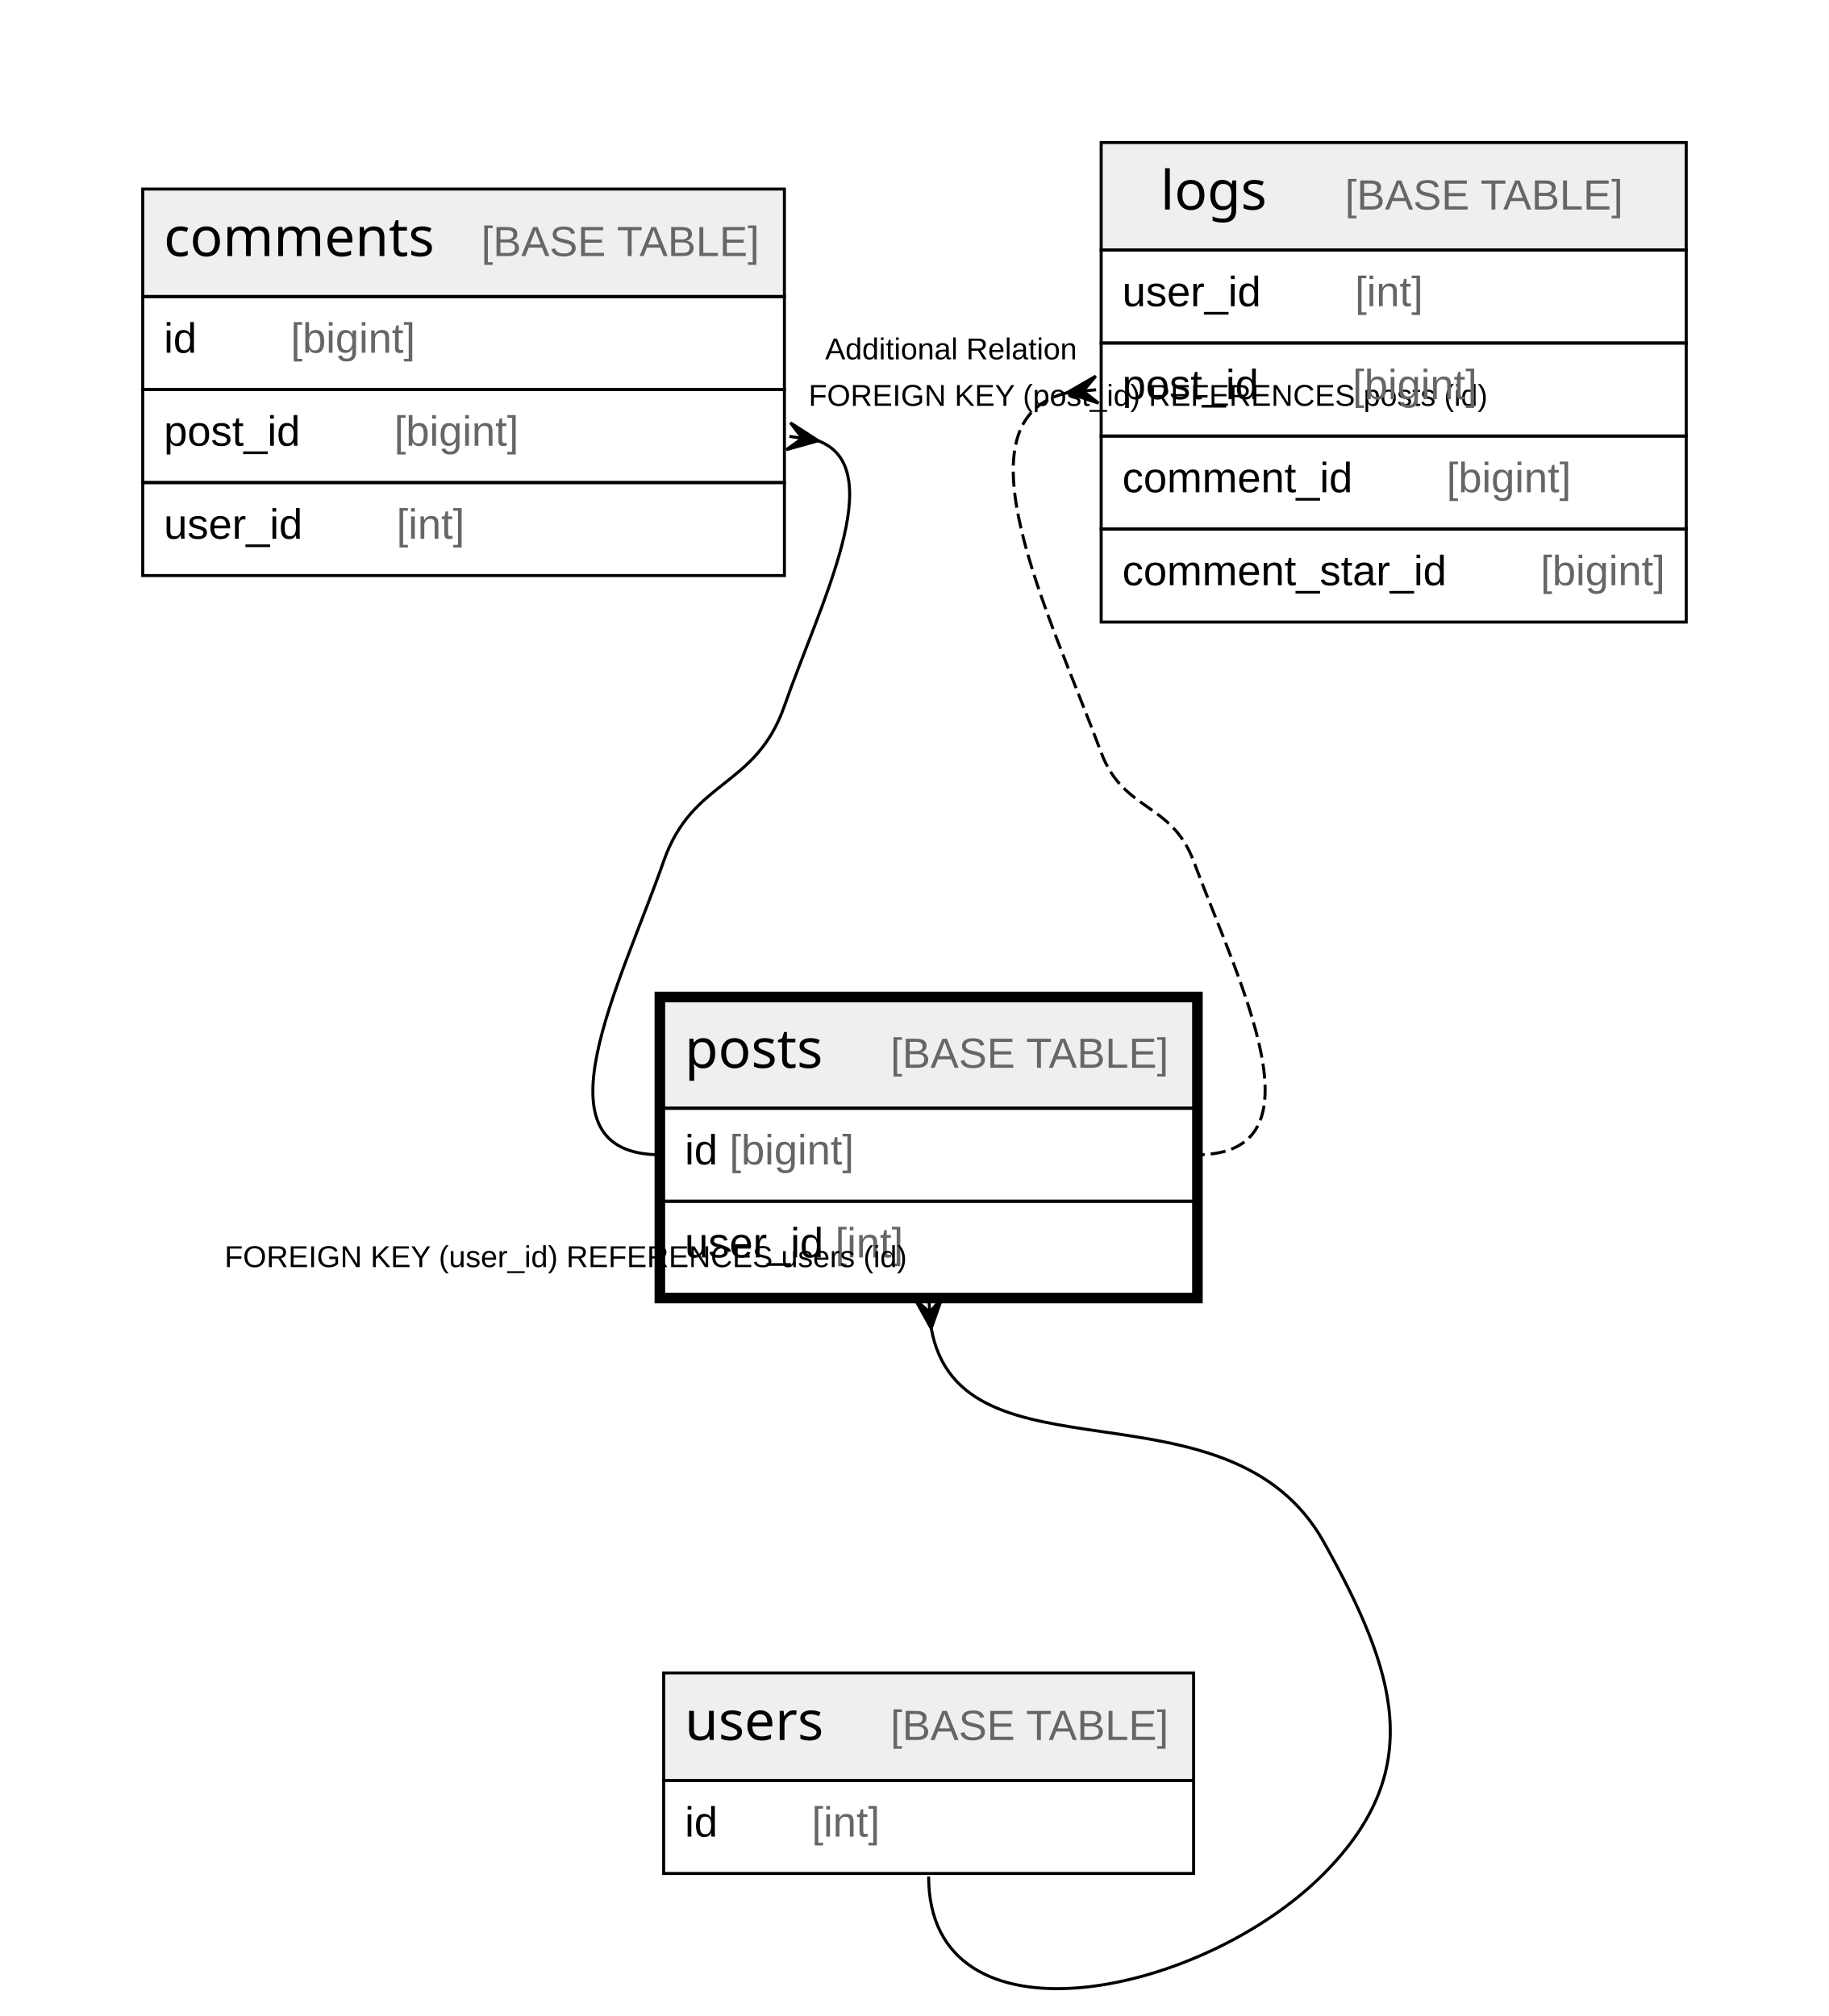
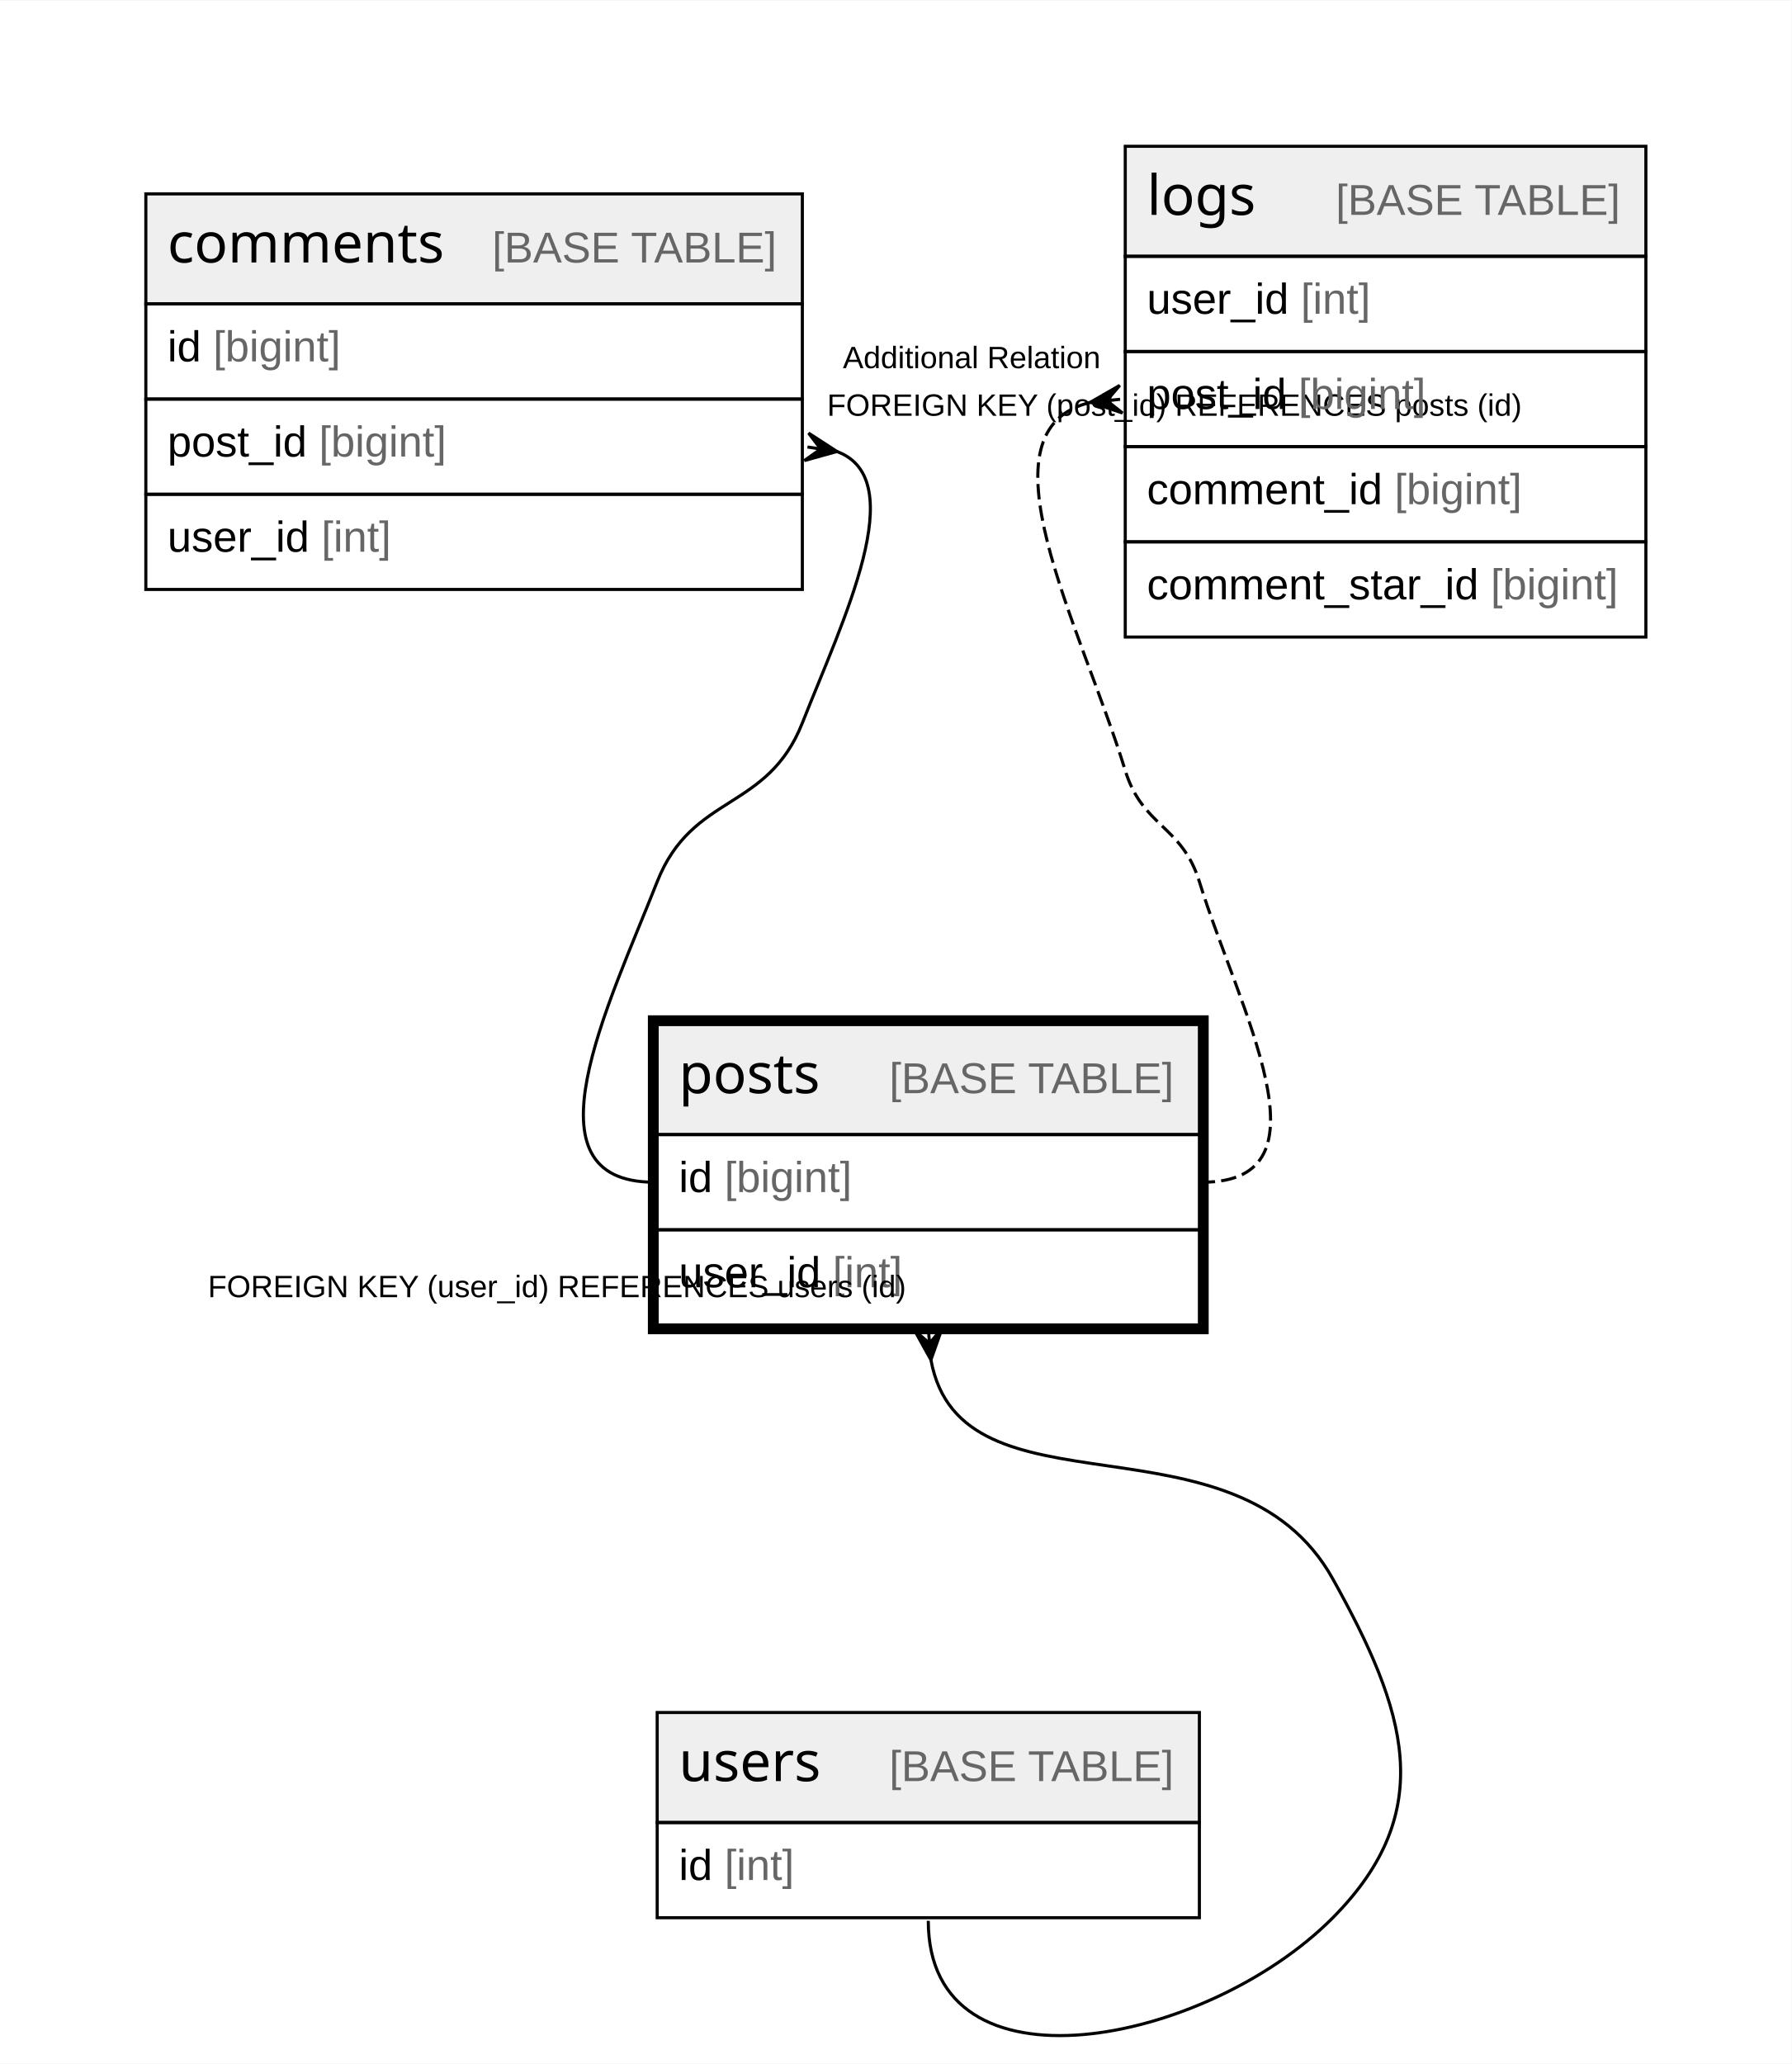
- <svg xmlns="http://www.w3.org/2000/svg" width="606pt" height="668pt" viewBox="0.00 0.00 605.51 667.60">
+ <svg xmlns="http://www.w3.org/2000/svg" width="580pt" height="668pt" viewBox="0.00 0.00 579.89 667.60">
  <g id="graph0" class="graph" transform="scale(1 1) rotate(0) translate(4 663.6)">
-     <polygon fill="white" stroke="none" points="-4,4 -4,-663.6 601.51,-663.6 601.51,4 -4,4" />
+     <polygon fill="white" stroke="none" points="-4,4 -4,-663.6 575.89,-663.6 575.89,4 -4,4" />
    <g id="node1" class="node">
-       <polygon fill="#efefef" stroke="none" points="215.69,-296.6 215.69,-332.2 391.19,-332.2 391.19,-296.6 215.69,-296.6" />
-       <polygon fill="none" stroke="black" points="215.69,-296.6 215.69,-332.2 391.19,-332.2 391.19,-296.6 215.69,-296.6" />
-       <text text-anchor="start" x="222.69" y="-310" font-family="Arial Bold" font-size="18.00">posts</text>
-       <text text-anchor="start" x="259.7" y="-310" font-family="Arial" font-size="14.00">    </text>
-       <text text-anchor="start" x="290.82" y="-310" font-family="Arial" font-size="14.00" fill="#666666">[BASE TABLE]</text>
-       <polygon fill="none" stroke="black" points="215.69,-265.8 215.69,-296.6 391.19,-296.6 391.19,-265.8 215.69,-265.8" />
-       <text text-anchor="start" x="222.69" y="-278" font-family="Arial" font-size="14.00">id </text>
-       <text text-anchor="start" x="237.47" y="-278" font-family="Arial" font-size="14.00" fill="#666666">[bigint]</text>
-       <polygon fill="none" stroke="black" points="215.69,-235 215.69,-265.8 391.19,-265.8 391.19,-235 215.69,-235" />
-       <text text-anchor="start" x="222.69" y="-247.2" font-family="Arial" font-size="14.00">user_id </text>
-       <text text-anchor="start" x="272.49" y="-247.2" font-family="Arial" font-size="14.00" fill="#666666">[int]</text>
-       <polygon fill="none" stroke="black" stroke-width="3" points="214.19,-233.5 214.19,-333.7 392.69,-333.7 392.69,-233.5 214.19,-233.5" />
+       <polygon fill="#efefef" stroke="none" points="208.69,-296.6 208.69,-332.2 384.19,-332.2 384.19,-296.6 208.69,-296.6" />
+       <polygon fill="none" stroke="black" points="208.69,-296.6 208.69,-332.2 384.19,-332.2 384.19,-296.6 208.69,-296.6" />
+       <text text-anchor="start" x="215.69" y="-310" font-family="Arial Bold" font-size="18.00">posts</text>
+       <text text-anchor="start" x="252.7" y="-310" font-family="Arial" font-size="14.00">    </text>
+       <text text-anchor="start" x="283.82" y="-310" font-family="Arial" font-size="14.00" fill="#666666">[BASE TABLE]</text>
+       <polygon fill="none" stroke="black" points="208.69,-265.8 208.69,-296.6 384.19,-296.6 384.19,-265.8 208.69,-265.8" />
+       <text text-anchor="start" x="215.69" y="-278" font-family="Arial" font-size="14.00">id </text>
+       <text text-anchor="start" x="230.47" y="-278" font-family="Arial" font-size="14.00" fill="#666666">[bigint]</text>
+       <polygon fill="none" stroke="black" points="208.69,-235 208.69,-265.8 384.19,-265.8 384.19,-235 208.69,-235" />
+       <text text-anchor="start" x="215.69" y="-247.2" font-family="Arial" font-size="14.00">user_id </text>
+       <text text-anchor="start" x="265.49" y="-247.2" font-family="Arial" font-size="14.00" fill="#666666">[int]</text>
+       <polygon fill="none" stroke="black" stroke-width="3" points="207.19,-233.5 207.19,-333.7 385.69,-333.7 385.69,-233.5 207.19,-233.5" />
    </g>
    <g id="node4" class="node">
-       <polygon fill="#efefef" stroke="none" points="215.7,-74 215.7,-109.6 391.18,-109.6 391.18,-74 215.7,-74" />
-       <polygon fill="none" stroke="black" points="215.7,-74 215.7,-109.6 391.18,-109.6 391.18,-74 215.7,-74" />
-       <text text-anchor="start" x="222.7" y="-87.4" font-family="Arial Bold" font-size="18.00">users</text>
-       <text text-anchor="start" x="259.69" y="-87.4" font-family="Arial" font-size="14.00">    </text>
-       <text text-anchor="start" x="290.81" y="-87.4" font-family="Arial" font-size="14.00" fill="#666666">[BASE TABLE]</text>
-       <polygon fill="none" stroke="black" points="215.7,-43.2 215.7,-74 391.18,-74 391.18,-43.2 215.7,-43.2" />
-       <text text-anchor="start" x="222.7" y="-55.4" font-family="Arial" font-size="14.00">id    </text>
-       <text text-anchor="start" x="264.71" y="-55.4" font-family="Arial" font-size="14.00" fill="#666666">[int]</text>
+       <polygon fill="#efefef" stroke="none" points="208.7,-74 208.7,-109.6 384.18,-109.6 384.18,-74 208.7,-74" />
+       <polygon fill="none" stroke="black" points="208.7,-74 208.7,-109.6 384.18,-109.6 384.18,-74 208.7,-74" />
+       <text text-anchor="start" x="215.7" y="-87.4" font-family="Arial Bold" font-size="18.00">users</text>
+       <text text-anchor="start" x="252.69" y="-87.4" font-family="Arial" font-size="14.00">    </text>
+       <text text-anchor="start" x="283.81" y="-87.4" font-family="Arial" font-size="14.00" fill="#666666">[BASE TABLE]</text>
+       <polygon fill="none" stroke="black" points="208.7,-43.2 208.7,-74 384.18,-74 384.18,-43.2 208.7,-43.2" />
+       <text text-anchor="start" x="215.7" y="-55.4" font-family="Arial" font-size="14.00">id </text>
+       <text text-anchor="start" x="230.48" y="-55.4" font-family="Arial" font-size="14.00" fill="#666666">[int]</text>
    </g>
    <g id="edge3" class="edge">
-       <path fill="none" stroke="black" d="M304.29,-223.77C313.92,-170.36 402.9,-209.36 434.38,-152.8 458.07,-110.24 468.69,-77.78 434.38,-43.2 393.38,-1.89 303.44,16 303.44,-42.2" />
-       <polygon fill="black" stroke="black" points="304.29,-223.7 298.98,-233.29 303.85,-229.02 303.49,-233.33 303.49,-233.33 303.49,-233.33 303.85,-229.02 307.95,-234.04 304.29,-223.7" />
-       <text text-anchor="start" x="70.28" y="-244" font-family="Arial" font-size="10.00">FOREIGN KEY (user_id) REFERENCES users (id)</text>
+       <path fill="none" stroke="black" d="M297.29,-223.77C306.92,-170.36 395.9,-209.36 427.38,-152.8 451.07,-110.24 461.69,-77.78 427.38,-43.2 386.38,-1.89 296.44,16 296.44,-42.2" />
+       <polygon fill="black" stroke="black" points="297.29,-223.7 291.98,-233.29 296.85,-229.02 296.49,-233.33 296.49,-233.33 296.49,-233.33 296.85,-229.02 300.95,-234.04 297.29,-223.7" />
+       <text text-anchor="start" x="63.28" y="-244" font-family="Arial" font-size="10.00">FOREIGN KEY (user_id) REFERENCES users (id)</text>
    </g>
    <g id="node2" class="node">
      <polygon fill="#efefef" stroke="none" points="43.2,-565.4 43.2,-601 255.68,-601 255.68,-565.4 43.2,-565.4" />
      <polygon fill="none" stroke="black" points="43.2,-565.4 43.2,-601 255.68,-601 255.68,-565.4 43.2,-565.4" />
      <text text-anchor="start" x="50.2" y="-578.8" font-family="Arial Bold" font-size="18.00">comments</text>
      <text text-anchor="start" x="124.19" y="-578.8" font-family="Arial" font-size="14.00">    </text>
      <text text-anchor="start" x="155.3" y="-578.8" font-family="Arial" font-size="14.00" fill="#666666">[BASE TABLE]</text>
      <polygon fill="none" stroke="black" points="43.2,-534.6 43.2,-565.4 255.68,-565.4 255.68,-534.6 43.2,-534.6" />
-       <text text-anchor="start" x="50.2" y="-546.8" font-family="Arial" font-size="14.00">id    </text>
-       <text text-anchor="start" x="92.21" y="-546.8" font-family="Arial" font-size="14.00" fill="#666666">[bigint]</text>
+       <text text-anchor="start" x="50.2" y="-546.8" font-family="Arial" font-size="14.00">id </text>
+       <text text-anchor="start" x="64.99" y="-546.8" font-family="Arial" font-size="14.00" fill="#666666">[bigint]</text>
      <polygon fill="none" stroke="black" points="43.2,-503.8 43.2,-534.6 255.68,-534.6 255.68,-503.8 43.2,-503.8" />
-       <text text-anchor="start" x="50.2" y="-516" font-family="Arial" font-size="14.00">post_id    </text>
-       <text text-anchor="start" x="126.46" y="-516" font-family="Arial" font-size="14.00" fill="#666666">[bigint]</text>
+       <text text-anchor="start" x="50.2" y="-516" font-family="Arial" font-size="14.00">post_id </text>
+       <text text-anchor="start" x="99.23" y="-516" font-family="Arial" font-size="14.00" fill="#666666">[bigint]</text>
      <polygon fill="none" stroke="black" points="43.2,-473 43.2,-503.8 255.68,-503.8 255.68,-473 43.2,-473" />
-       <text text-anchor="start" x="50.2" y="-485.2" font-family="Arial" font-size="14.00">user_id    </text>
-       <text text-anchor="start" x="127.23" y="-485.2" font-family="Arial" font-size="14.00" fill="#666666">[int]</text>
+       <text text-anchor="start" x="50.2" y="-485.2" font-family="Arial" font-size="14.00">user_id </text>
+       <text text-anchor="start" x="100.01" y="-485.2" font-family="Arial" font-size="14.00" fill="#666666">[int]</text>
    </g>
    <g id="edge1" class="edge">
-       <path fill="none" stroke="black" d="M266.78,-517.66C290.95,-508.81 267.45,-463.5 255.68,-429.8 246.13,-402.48 225.22,-405.73 215.69,-378.4 201.45,-337.61 171.49,-281.2 214.69,-281.2" />
-       <polygon fill="black" stroke="black" points="266.89,-517.65 256.33,-514.7 261.62,-518.45 257.34,-519.1 257.34,-519.1 257.34,-519.1 261.62,-518.45 257.68,-523.6 266.89,-517.65" />
+       <path fill="none" stroke="black" d="M266.82,-517.65C291.22,-508.71 268.78,-463.01 255.68,-429.8 244.31,-401.01 220.04,-407.2 208.69,-378.4 192.85,-338.21 164.49,-281.2 207.69,-281.2" />
+       <polygon fill="black" stroke="black" points="266.89,-517.64 256.33,-514.7 261.62,-518.44 257.34,-519.1 257.34,-519.1 257.34,-519.1 261.62,-518.44 257.69,-523.6 266.89,-517.64" />
      <text text-anchor="start" x="263.68" y="-529.2" font-family="Arial" font-size="10.00">FOREIGN KEY (post_id) REFERENCES posts (id)</text>
    </g>
    <g id="node3" class="node">
-       <polygon fill="#efefef" stroke="none" points="360.57,-580.8 360.57,-616.4 554.31,-616.4 554.31,-580.8 360.57,-580.8" />
-       <polygon fill="none" stroke="black" points="360.57,-580.8 360.57,-616.4 554.31,-616.4 554.31,-580.8 360.57,-580.8" />
-       <text text-anchor="start" x="380.19" y="-594.2" font-family="Arial Bold" font-size="18.00">logs</text>
-       <text text-anchor="start" x="410.2" y="-594.2" font-family="Arial" font-size="14.00">    </text>
-       <text text-anchor="start" x="441.31" y="-594.2" font-family="Arial" font-size="14.00" fill="#666666">[BASE TABLE]</text>
-       <polygon fill="none" stroke="black" points="360.57,-550 360.57,-580.8 554.31,-580.8 554.31,-550 360.57,-550" />
-       <text text-anchor="start" x="367.57" y="-562.2" font-family="Arial" font-size="14.00">user_id    </text>
-       <text text-anchor="start" x="444.6" y="-562.2" font-family="Arial" font-size="14.00" fill="#666666">[int]</text>
-       <polygon fill="none" stroke="black" points="360.57,-519.2 360.57,-550 554.31,-550 554.31,-519.2 360.57,-519.2" />
-       <text text-anchor="start" x="367.57" y="-531.4" font-family="Arial" font-size="14.00">post_id    </text>
-       <text text-anchor="start" x="443.83" y="-531.4" font-family="Arial" font-size="14.00" fill="#666666">[bigint]</text>
-       <polygon fill="none" stroke="black" points="360.57,-488.4 360.57,-519.2 554.31,-519.2 554.31,-488.4 360.57,-488.4" />
-       <text text-anchor="start" x="367.57" y="-500.6" font-family="Arial" font-size="14.00">comment_id    </text>
-       <text text-anchor="start" x="474.94" y="-500.6" font-family="Arial" font-size="14.00" fill="#666666">[bigint]</text>
-       <polygon fill="none" stroke="black" points="360.57,-457.6 360.57,-488.4 554.31,-488.4 554.31,-457.6 360.57,-457.6" />
-       <text text-anchor="start" x="367.57" y="-469.8" font-family="Arial" font-size="14.00">comment_star_id    </text>
-       <text text-anchor="start" x="506.06" y="-469.8" font-family="Arial" font-size="14.00" fill="#666666">[bigint]</text>
+       <polygon fill="#efefef" stroke="none" points="360.19,-580.8 360.19,-616.4 528.69,-616.4 528.69,-580.8 360.19,-580.8" />
+       <polygon fill="none" stroke="black" points="360.19,-580.8 360.19,-616.4 528.69,-616.4 528.69,-580.8 360.19,-580.8" />
+       <text text-anchor="start" x="367.19" y="-594.2" font-family="Arial Bold" font-size="18.00">logs</text>
+       <text text-anchor="start" x="397.2" y="-594.2" font-family="Arial" font-size="14.00">    </text>
+       <text text-anchor="start" x="428.31" y="-594.2" font-family="Arial" font-size="14.00" fill="#666666">[BASE TABLE]</text>
+       <polygon fill="none" stroke="black" points="360.19,-550 360.19,-580.8 528.69,-580.8 528.69,-550 360.19,-550" />
+       <text text-anchor="start" x="367.19" y="-562.2" font-family="Arial" font-size="14.00">user_id </text>
+       <text text-anchor="start" x="417" y="-562.2" font-family="Arial" font-size="14.00" fill="#666666">[int]</text>
+       <polygon fill="none" stroke="black" points="360.19,-519.2 360.19,-550 528.69,-550 528.69,-519.2 360.19,-519.2" />
+       <text text-anchor="start" x="367.19" y="-531.4" font-family="Arial" font-size="14.00">post_id </text>
+       <text text-anchor="start" x="416.22" y="-531.4" font-family="Arial" font-size="14.00" fill="#666666">[bigint]</text>
+       <polygon fill="none" stroke="black" points="360.19,-488.4 360.19,-519.2 528.69,-519.2 528.69,-488.4 360.19,-488.4" />
+       <text text-anchor="start" x="367.19" y="-500.6" font-family="Arial" font-size="14.00">comment_id </text>
+       <text text-anchor="start" x="447.33" y="-500.6" font-family="Arial" font-size="14.00" fill="#666666">[bigint]</text>
+       <polygon fill="none" stroke="black" points="360.19,-457.6 360.19,-488.4 528.69,-488.4 528.69,-457.6 360.19,-457.6" />
+       <text text-anchor="start" x="367.19" y="-469.8" font-family="Arial" font-size="14.00">comment_star_id </text>
+       <text text-anchor="start" x="478.46" y="-469.8" font-family="Arial" font-size="14.00" fill="#666666">[bigint]</text>
    </g>
    <g id="edge2" class="edge">
-       <path fill="none" stroke="black" stroke-dasharray="5,2" d="M349.58,-533.59C311.09,-524.84 343.23,-460.94 360.57,-414.4 367.9,-394.72 383.84,-398.08 391.19,-378.4 406.31,-337.93 435.39,-281.2 392.19,-281.2" />
-       <polygon fill="black" stroke="black" points="349.28,-533.56 358.78,-539.04 354.59,-534.1 358.9,-534.53 358.9,-534.53 358.9,-534.53 354.59,-534.1 359.69,-530.09 349.28,-533.56" />
-       <text text-anchor="start" x="269.18" y="-544.6" font-family="Arial" font-size="10.00">Additional Relation</text>
+       <path fill="none" stroke="black" stroke-dasharray="5,2" d="M349.25,-533.6C311.1,-524.97 345.6,-461.88 360.19,-414.4 365.84,-396.02 378.52,-396.78 384.19,-378.4 396.92,-337.12 428.39,-281.2 385.19,-281.2" />
+       <polygon fill="black" stroke="black" points="348.91,-533.57 358.41,-539.04 354.22,-534.1 358.52,-534.53 358.52,-534.53 358.52,-534.53 354.22,-534.1 359.31,-530.09 348.91,-533.57" />
+       <text text-anchor="start" x="268.8" y="-544.6" font-family="Arial" font-size="10.00">Additional Relation</text>
    </g>
  </g>
</svg>
